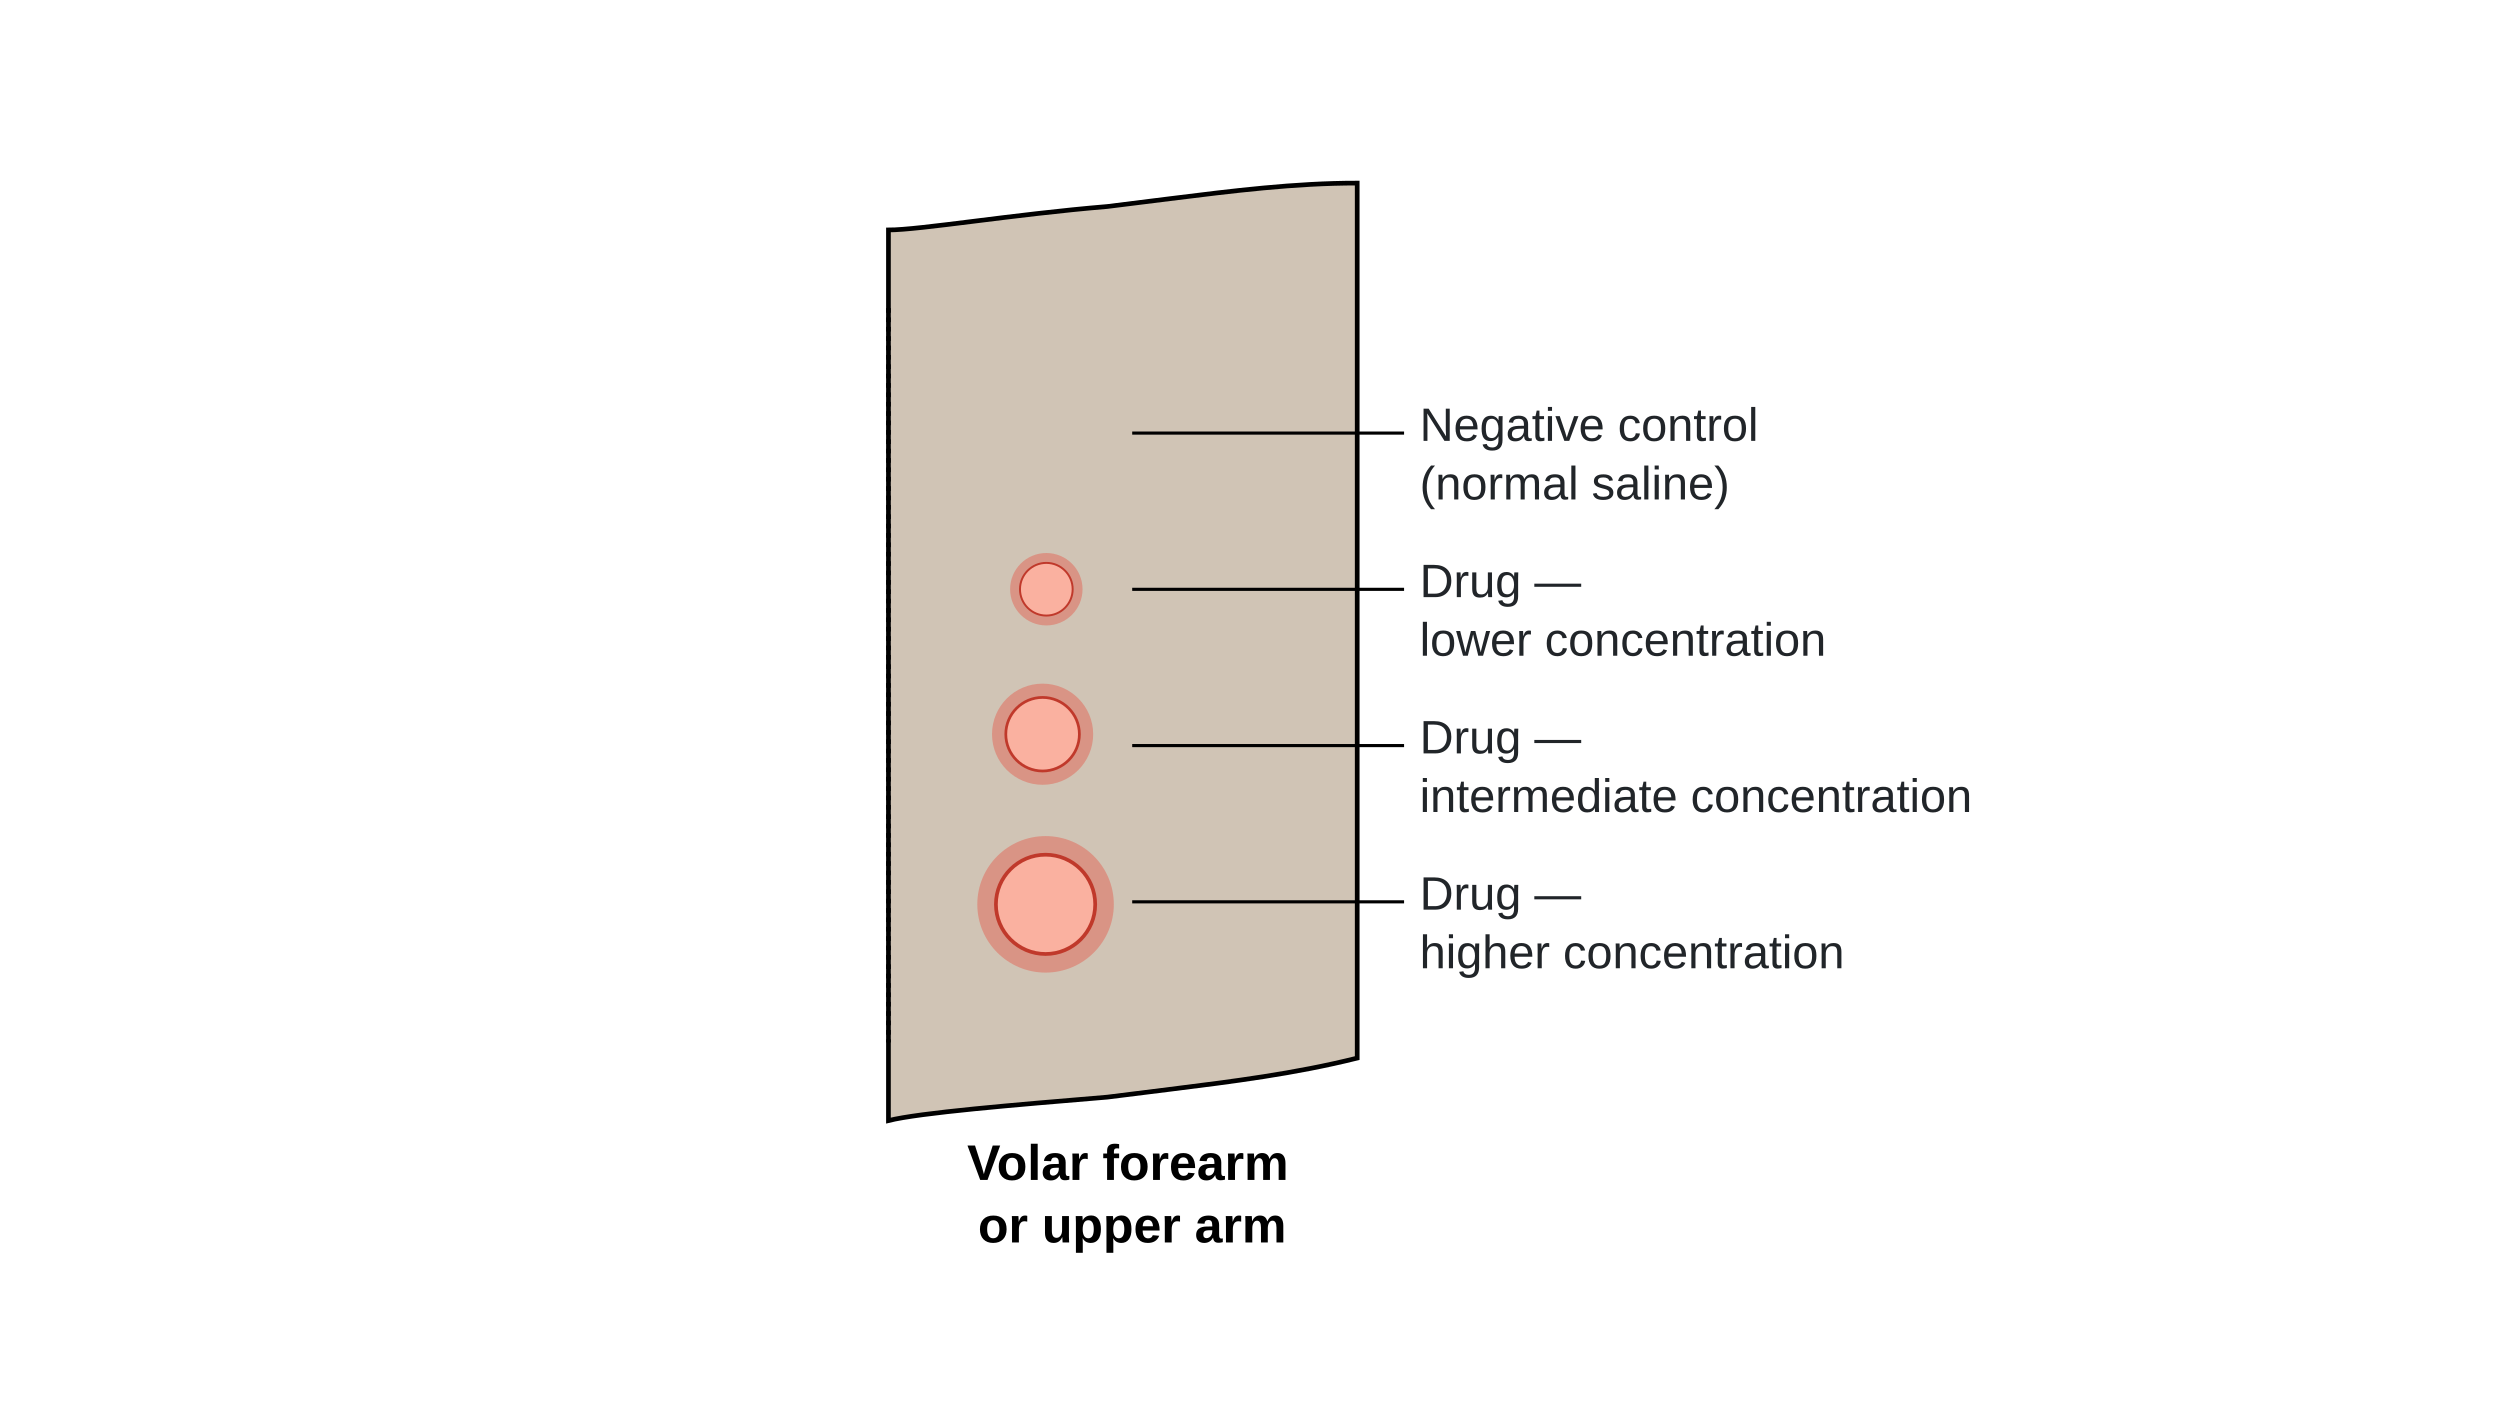
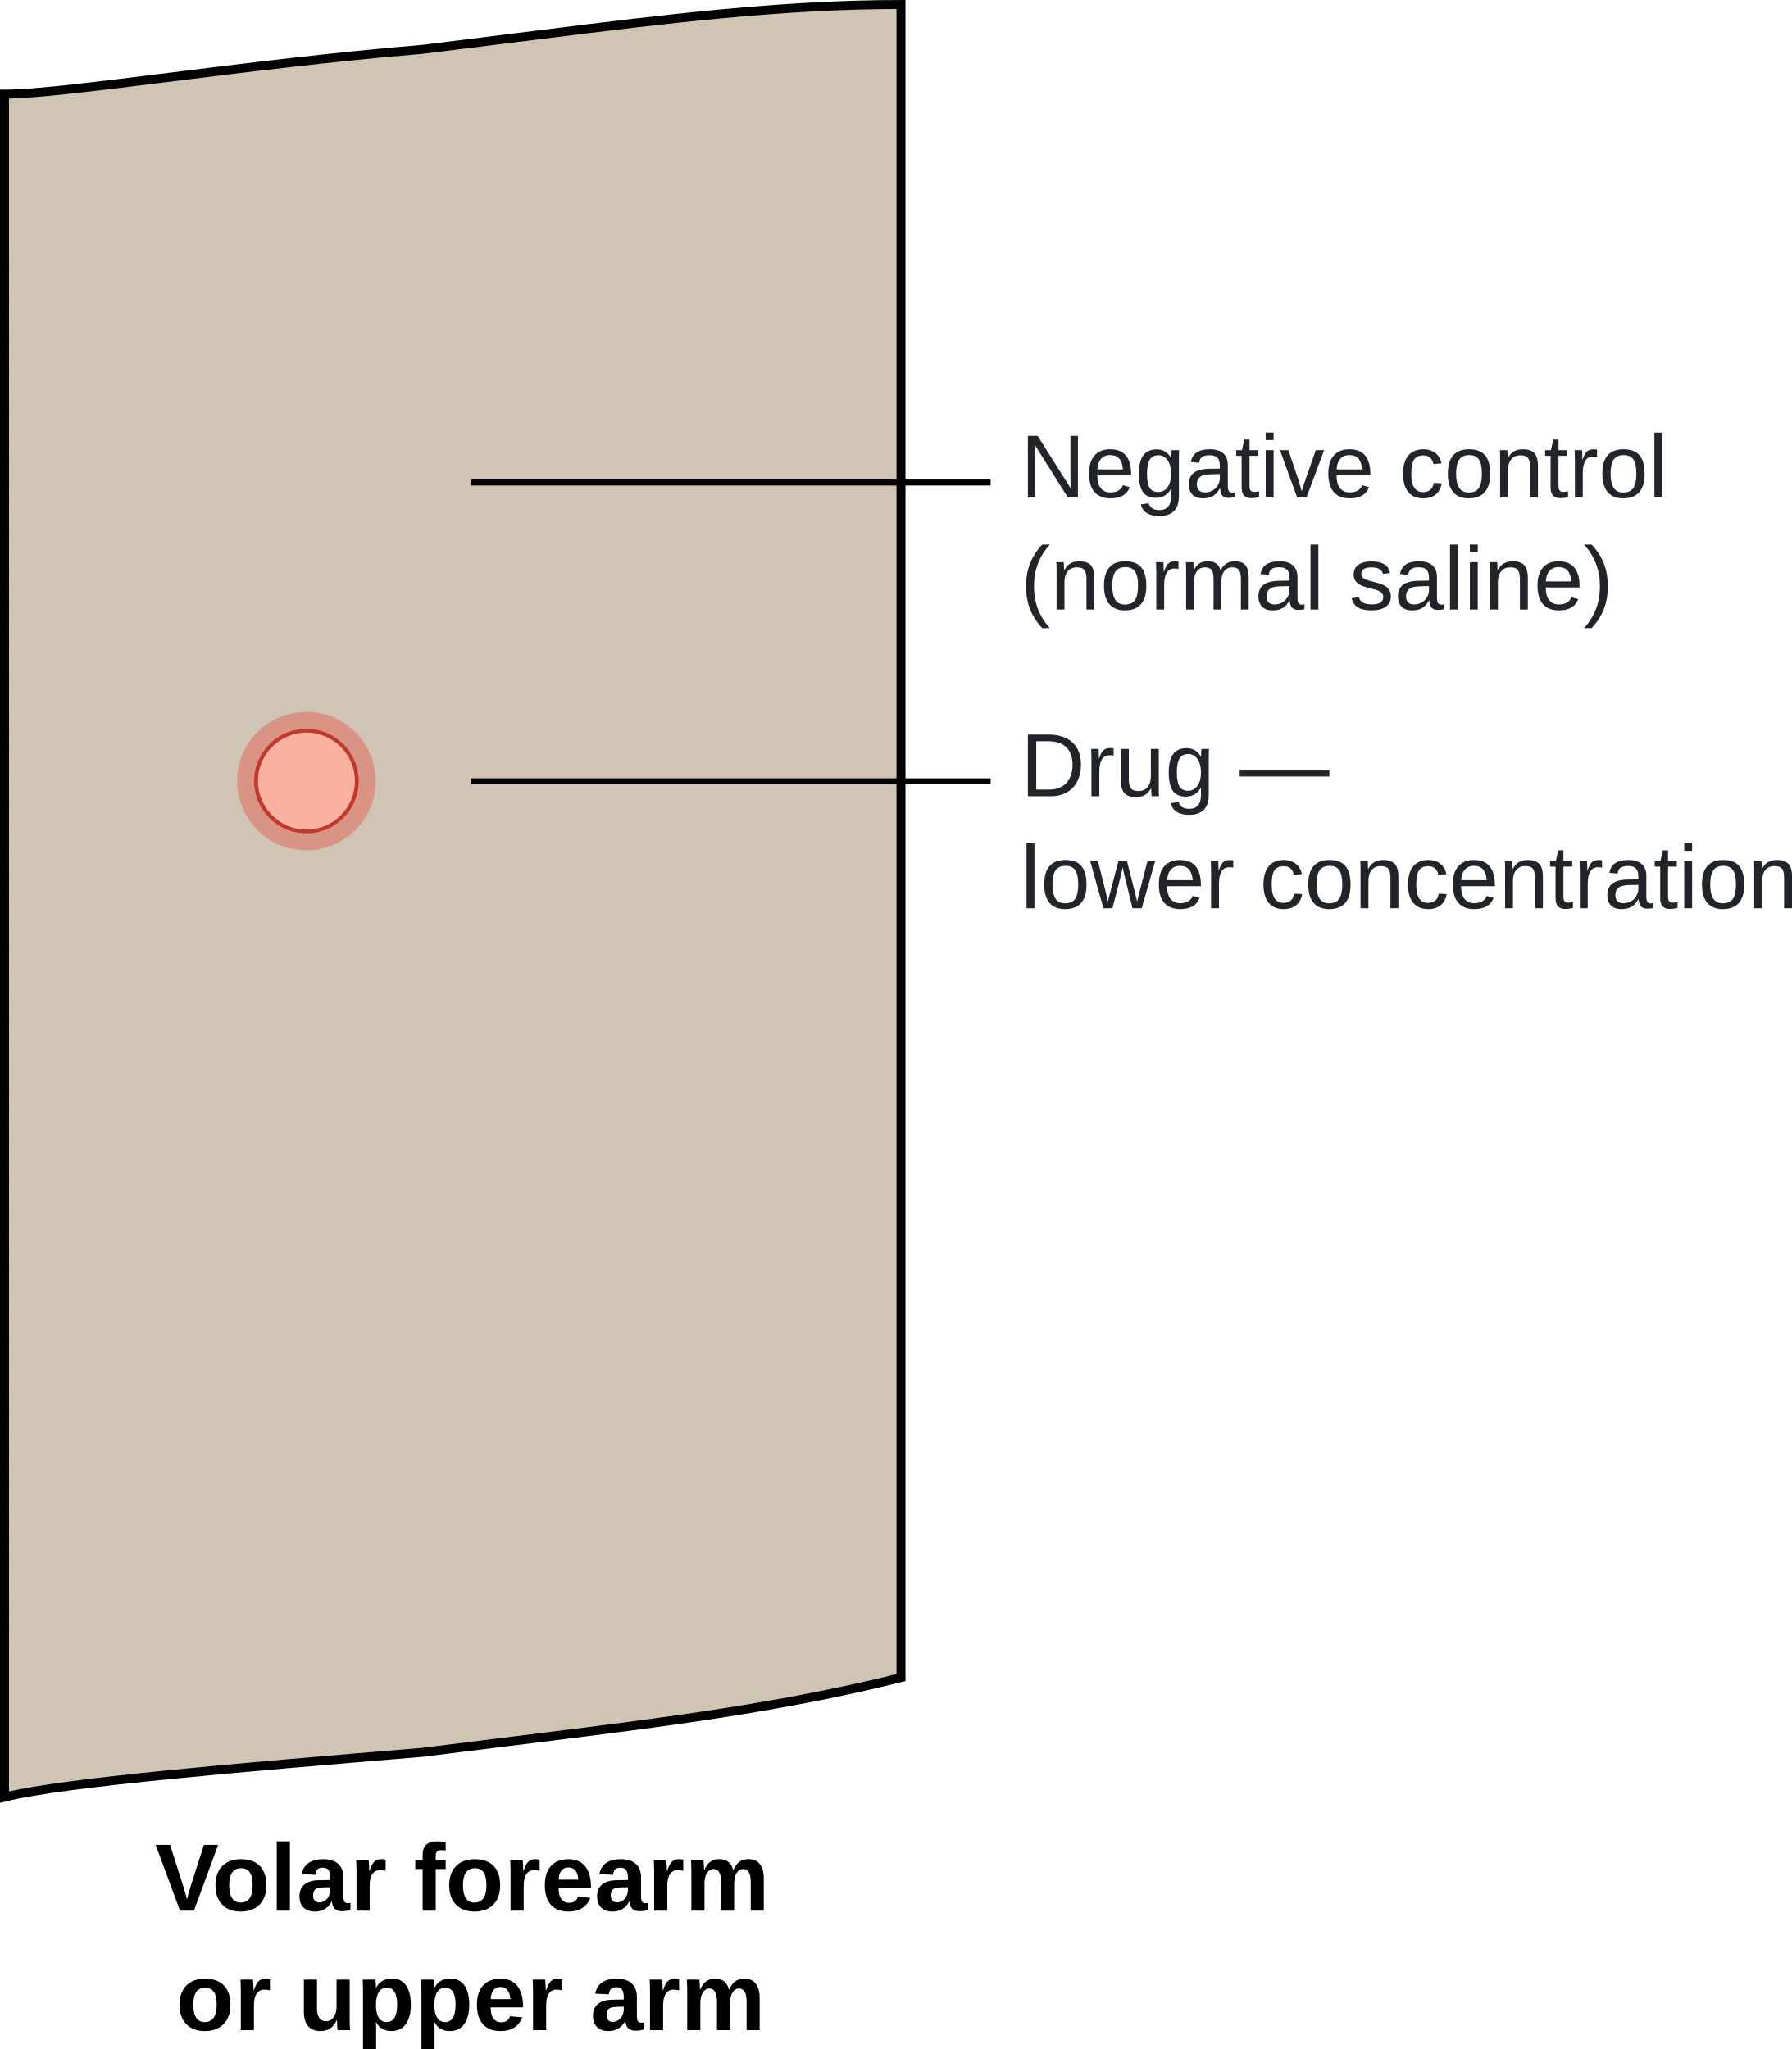
- <svg xmlns="http://www.w3.org/2000/svg" version="1.1" viewBox="0 0 1600 900" id="svg1" width="1600" height="900">
+ <svg xmlns="http://www.w3.org/2000/svg" version="1.1" viewBox="0 0 599.576 685.812" id="svg1" width="599.576" height="685.812">
  <defs id="defs1">
    <style id="style1">
      .text-title { font-family: Arial-BoldMT, Arial; font-weight: 700; font-size: 26px; fill: #212529; }
      .text-label-bold { font-family: Arial-BoldMT, Arial; font-weight: 700; font-size: 22px; fill: #212529; }
      .text-label { font-family: ArialMT, Arial; font-size: 20px; fill: #212529; }
      .text-small { font-family: ArialMT, Arial; font-size: 18px; fill: #666; }
      .text-annotation { font-family: Arial-BoldMT, Arial; font-weight: 700; font-size: 20px; fill: #4c86c5; }
      .skin-outline { fill: none; stroke: #000; stroke-width: 3; stroke-miterlimit: 10; }
      .skin-fill { fill: #d0c4b5; stroke: #000; stroke-width: 3; stroke-miterlimit: 10; }
      .wheal { fill: #ccddec; stroke: #4c86c5; stroke-width: 2; }
      .needle { fill: none; stroke: #000; stroke-width: 3; stroke-miterlimit: 10; }
      .leader-line { fill: none; stroke: #000; stroke-width: 2; stroke-miterlimit: 10; }
      .leader-dash { fill: none; stroke: #999; stroke-width: 2; stroke-dasharray: 3 3; stroke-miterlimit: 10; }
      .site-marker { fill: #4c86c5; }
      .site-control { fill: #999; }
    </style>
  </defs>
-   <path class="skin-fill" d="m 568.607,147.172 c 20,0 80,-10 140,-15 l 40,-5 c 40,-5 80,-10 120,-10 v 560 c -40,10 -80,15 -120,20 l -40,5 c -60,5 -120,10 -140,15 z" id="path1" />
-   <line class="skin-outline" x1="568.607" y1="197.172" x2="568.607" y2="667.172" stroke-width="1" stroke="#b3b3b3" stroke-dasharray="3, 3" id="line1" />
-   <line class="leader-line" x1="724.607" y1="277.172" x2="898.607" y2="277.172" id="line5" />
-   <text class="text-label" x="908.607" y="282.172" id="text6" style="font-style:normal;font-variant:normal;font-weight:normal;font-stretch:normal;font-size:30px;font-family:ArialMT, Arial;-inkscape-font-specification:'ArialMT, Arial, Normal';font-variant-ligatures:normal;font-variant-caps:normal;font-variant-numeric:normal;font-variant-east-asian:normal">
-     <tspan id="tspan32" x="908.607" y="282.172">Negative control</tspan>
-     <tspan id="tspan33" x="908.607" y="319.672">(normal saline)</tspan>
-   </text>
-   <line class="leader-line" x1="724.607" y1="377.172" x2="898.607" y2="377.172" id="line6" />
-   <text class="text-label" x="908.607" y="382.172" id="text7" style="font-style:normal;font-variant:normal;font-weight:normal;font-stretch:normal;font-size:30px;font-family:ArialMT, Arial;-inkscape-font-specification:'ArialMT, Arial, Normal';font-variant-ligatures:normal;font-variant-caps:normal;font-variant-numeric:normal;font-variant-east-asian:normal">
-     <tspan id="tspan34" x="908.607" y="382.172">Drug —</tspan>
-     <tspan id="tspan35" x="908.607" y="419.672">lower concentration</tspan>
-   </text>
-   <line class="leader-line" x1="724.607" y1="477.172" x2="898.607" y2="477.172" id="line7" />
-   <text class="text-label" x="908.607" y="482.172" id="text8" style="font-style:normal;font-variant:normal;font-weight:normal;font-stretch:normal;font-size:30px;font-family:ArialMT, Arial;-inkscape-font-specification:'ArialMT, Arial, Normal';font-variant-ligatures:normal;font-variant-caps:normal;font-variant-numeric:normal;font-variant-east-asian:normal">
-     <tspan id="tspan36" x="908.607" y="482.172">Drug —</tspan>
-     <tspan id="tspan37" x="908.607" y="519.672">intermediate concentration</tspan>
-   </text>
-   <line class="leader-line" x1="724.607" y1="577.172" x2="898.607" y2="577.172" id="line8" />
-   <text class="text-label" x="908.607" y="582.172" id="text9" style="font-style:normal;font-variant:normal;font-weight:normal;font-stretch:normal;font-size:30px;font-family:ArialMT, Arial;-inkscape-font-specification:'ArialMT, Arial, Normal';font-variant-ligatures:normal;font-variant-caps:normal;font-variant-numeric:normal;font-variant-east-asian:normal">
-     <tspan id="tspan38" x="908.607" y="582.172">Drug —</tspan>
-     <tspan id="tspan39" x="908.607" y="619.672">higher concentration</tspan>
-   </text>
-   <text class="text-annotation" x="724.607" y="755.172" text-anchor="middle" id="text10" style="font-weight:700;font-size:20px;font-family:Arial-BoldMT, Arial;text-anchor:middle;fill:#4c86c5">
-     <tspan id="tspan40" x="724.607" y="755.172">
-       <tspan style="font-style:normal;font-variant:normal;font-weight:bold;font-stretch:normal;font-size:32px;font-family:Arial-BoldMT, Arial;-inkscape-font-specification:'Arial-BoldMT, Arial, Bold';font-variant-ligatures:normal;font-variant-caps:normal;font-variant-numeric:normal;font-variant-east-asian:normal;fill:#000000" id="tspan31">Volar forearm</tspan>
-     </tspan>
-     <tspan id="tspan41" x="724.607" y="795.172">
-       <tspan style="font-style:normal;font-variant:normal;font-weight:bold;font-stretch:normal;font-size:32px;font-family:Arial-BoldMT, Arial;-inkscape-font-specification:'Arial-BoldMT, Arial, Bold';font-variant-ligatures:normal;font-variant-caps:normal;font-variant-numeric:normal;font-variant-east-asian:normal;fill:#000000" id="tspan42">or upper arm</tspan>
-     </tspan>
-   </text>
-   <circle class="papule" cx="669.647" cy="377.105" id="circle9" style="opacity:0.4;fill:#e74c3c;stroke-width:0.421" r="23.18" />
-   <circle class="wheal-pos" cx="669.647" cy="377.105" id="circle10" style="fill:#fab1a0;stroke:#c0392b;stroke-width:1.264" r="16.858" />
-   <circle class="papule" cx="667.26" cy="469.899" id="circle9-0" style="opacity:0.4;fill:#e74c3c;stroke-width:0.589" r="32.373" />
-   <circle class="wheal-pos" cx="667.26" cy="469.899" id="circle10-3" style="fill:#fab1a0;stroke:#c0392b;stroke-width:1.766" r="23.544" />
-   <circle class="papule" cx="669.159" cy="578.782" id="circle9-5" style="opacity:0.4;fill:#e74c3c;stroke-width:0.794" r="43.686" />
-   <circle class="wheal-pos" cx="669.159" cy="578.782" id="circle10-7" style="fill:#fab1a0;stroke:#c0392b;stroke-width:2.383" r="31.772" />
+   <g id="layer1">
+     <path class="skin-fill" d="m 1.5,31.5 c 20,0 80,-10 140,-15 l 40,-5 c 40,-5 80,-10 120,-10 v 560 c -40,10 -80,15 -120,20 l -40,5 c -60,5 -120,10 -140,15 z" id="path1" />
+     <line class="skin-outline" x1="1.5" y1="81.5" x2="1.5" y2="551.5" stroke-width="1" stroke="#b3b3b3" stroke-dasharray="3, 3" id="line1" />
+     <line class="leader-line" x1="157.5" y1="161.5" x2="331.5" y2="161.5" id="line5" />
+     <text class="text-label" x="341.5" y="166.5" id="text6" style="font-style:normal;font-variant:normal;font-weight:normal;font-stretch:normal;font-size:30px;font-family:ArialMT, Arial;-inkscape-font-specification:'ArialMT, Arial, Normal';font-variant-ligatures:normal;font-variant-caps:normal;font-variant-numeric:normal;font-variant-east-asian:normal">
+       <tspan id="tspan32" x="341.5" y="166.5">Negative control</tspan>
+       <tspan id="tspan33" x="341.5" y="204">(normal saline)</tspan>
+     </text>
+     <line class="leader-line" x1="157.5" y1="261.5" x2="331.5" y2="261.5" id="line6" />
+     <text class="text-label" x="341.5" y="266.5" id="text7" style="font-style:normal;font-variant:normal;font-weight:normal;font-stretch:normal;font-size:30px;font-family:ArialMT, Arial;-inkscape-font-specification:'ArialMT, Arial, Normal';font-variant-ligatures:normal;font-variant-caps:normal;font-variant-numeric:normal;font-variant-east-asian:normal">
+       <tspan id="tspan34" x="341.5" y="266.5">Drug —</tspan>
+       <tspan id="tspan35" x="341.5" y="304">lower concentration</tspan>
+     </text>
+     <text class="text-annotation" x="157.5" y="639.5" text-anchor="middle" id="text10" style="font-weight:700;font-size:20px;font-family:Arial-BoldMT, Arial;text-anchor:middle;fill:#4c86c5">
+       <tspan id="tspan40" x="157.5" y="639.5">
+         <tspan style="font-style:normal;font-variant:normal;font-weight:bold;font-stretch:normal;font-size:32px;font-family:Arial-BoldMT, Arial;-inkscape-font-specification:'Arial-BoldMT, Arial, Bold';font-variant-ligatures:normal;font-variant-caps:normal;font-variant-numeric:normal;font-variant-east-asian:normal;fill:#000000" id="tspan31">Volar forearm</tspan>
+       </tspan>
+       <tspan id="tspan41" x="157.5" y="679.5">
+         <tspan style="font-style:normal;font-variant:normal;font-weight:bold;font-stretch:normal;font-size:32px;font-family:Arial-BoldMT, Arial;-inkscape-font-specification:'Arial-BoldMT, Arial, Bold';font-variant-ligatures:normal;font-variant-caps:normal;font-variant-numeric:normal;font-variant-east-asian:normal;fill:#000000" id="tspan42">or upper arm</tspan>
+       </tspan>
+     </text>
+     <circle class="papule" cx="102.539" cy="261.433" id="circle9" style="opacity:0.4;fill:#e74c3c;stroke-width:0.421" r="23.18" />
+     <circle class="wheal-pos" cx="102.539" cy="261.433" id="circle10" style="fill:#fab1a0;stroke:#c0392b;stroke-width:1.264" r="16.858" />
+   </g>
+   <g id="layer2" style="display:none">
+     <line class="leader-line" x1="157.5" y1="361.5" x2="331.5" y2="361.5" id="line7" />
+     <text class="text-label" x="341.5" y="366.5" id="text8" style="font-style:normal;font-variant:normal;font-weight:normal;font-stretch:normal;font-size:30px;font-family:ArialMT, Arial;-inkscape-font-specification:'ArialMT, Arial, Normal';font-variant-ligatures:normal;font-variant-caps:normal;font-variant-numeric:normal;font-variant-east-asian:normal">
+       <tspan id="tspan36" x="341.5" y="366.5">Drug —</tspan>
+       <tspan id="tspan37" x="341.5" y="404">intermediate concentration</tspan>
+     </text>
+     <circle class="papule" cx="100.153" cy="354.228" id="circle9-0" style="opacity:0.4;fill:#e74c3c;stroke-width:0.589" r="32.373" />
+     <circle class="wheal-pos" cx="100.153" cy="354.228" id="circle10-3" style="fill:#fab1a0;stroke:#c0392b;stroke-width:1.766" r="23.544" />
+   </g>
+   <g id="layer3" style="display:none">
+     <line class="leader-line" x1="157.5" y1="461.5" x2="331.5" y2="461.5" id="line8" />
+     <text class="text-label" x="341.5" y="466.5" id="text9" style="font-style:normal;font-variant:normal;font-weight:normal;font-stretch:normal;font-size:30px;font-family:ArialMT, Arial;-inkscape-font-specification:'ArialMT, Arial, Normal';font-variant-ligatures:normal;font-variant-caps:normal;font-variant-numeric:normal;font-variant-east-asian:normal">
+       <tspan id="tspan38" x="341.5" y="466.5">Drug —</tspan>
+       <tspan id="tspan39" x="341.5" y="504">higher concentration</tspan>
+     </text>
+     <circle class="papule" cx="102.052" cy="463.11" id="circle9-5" style="opacity:0.4;fill:#e74c3c;stroke-width:0.794" r="43.686" />
+     <circle class="wheal-pos" cx="102.052" cy="463.11" id="circle10-7" style="fill:#fab1a0;stroke:#c0392b;stroke-width:2.383" r="31.772" />
+   </g>
</svg>
